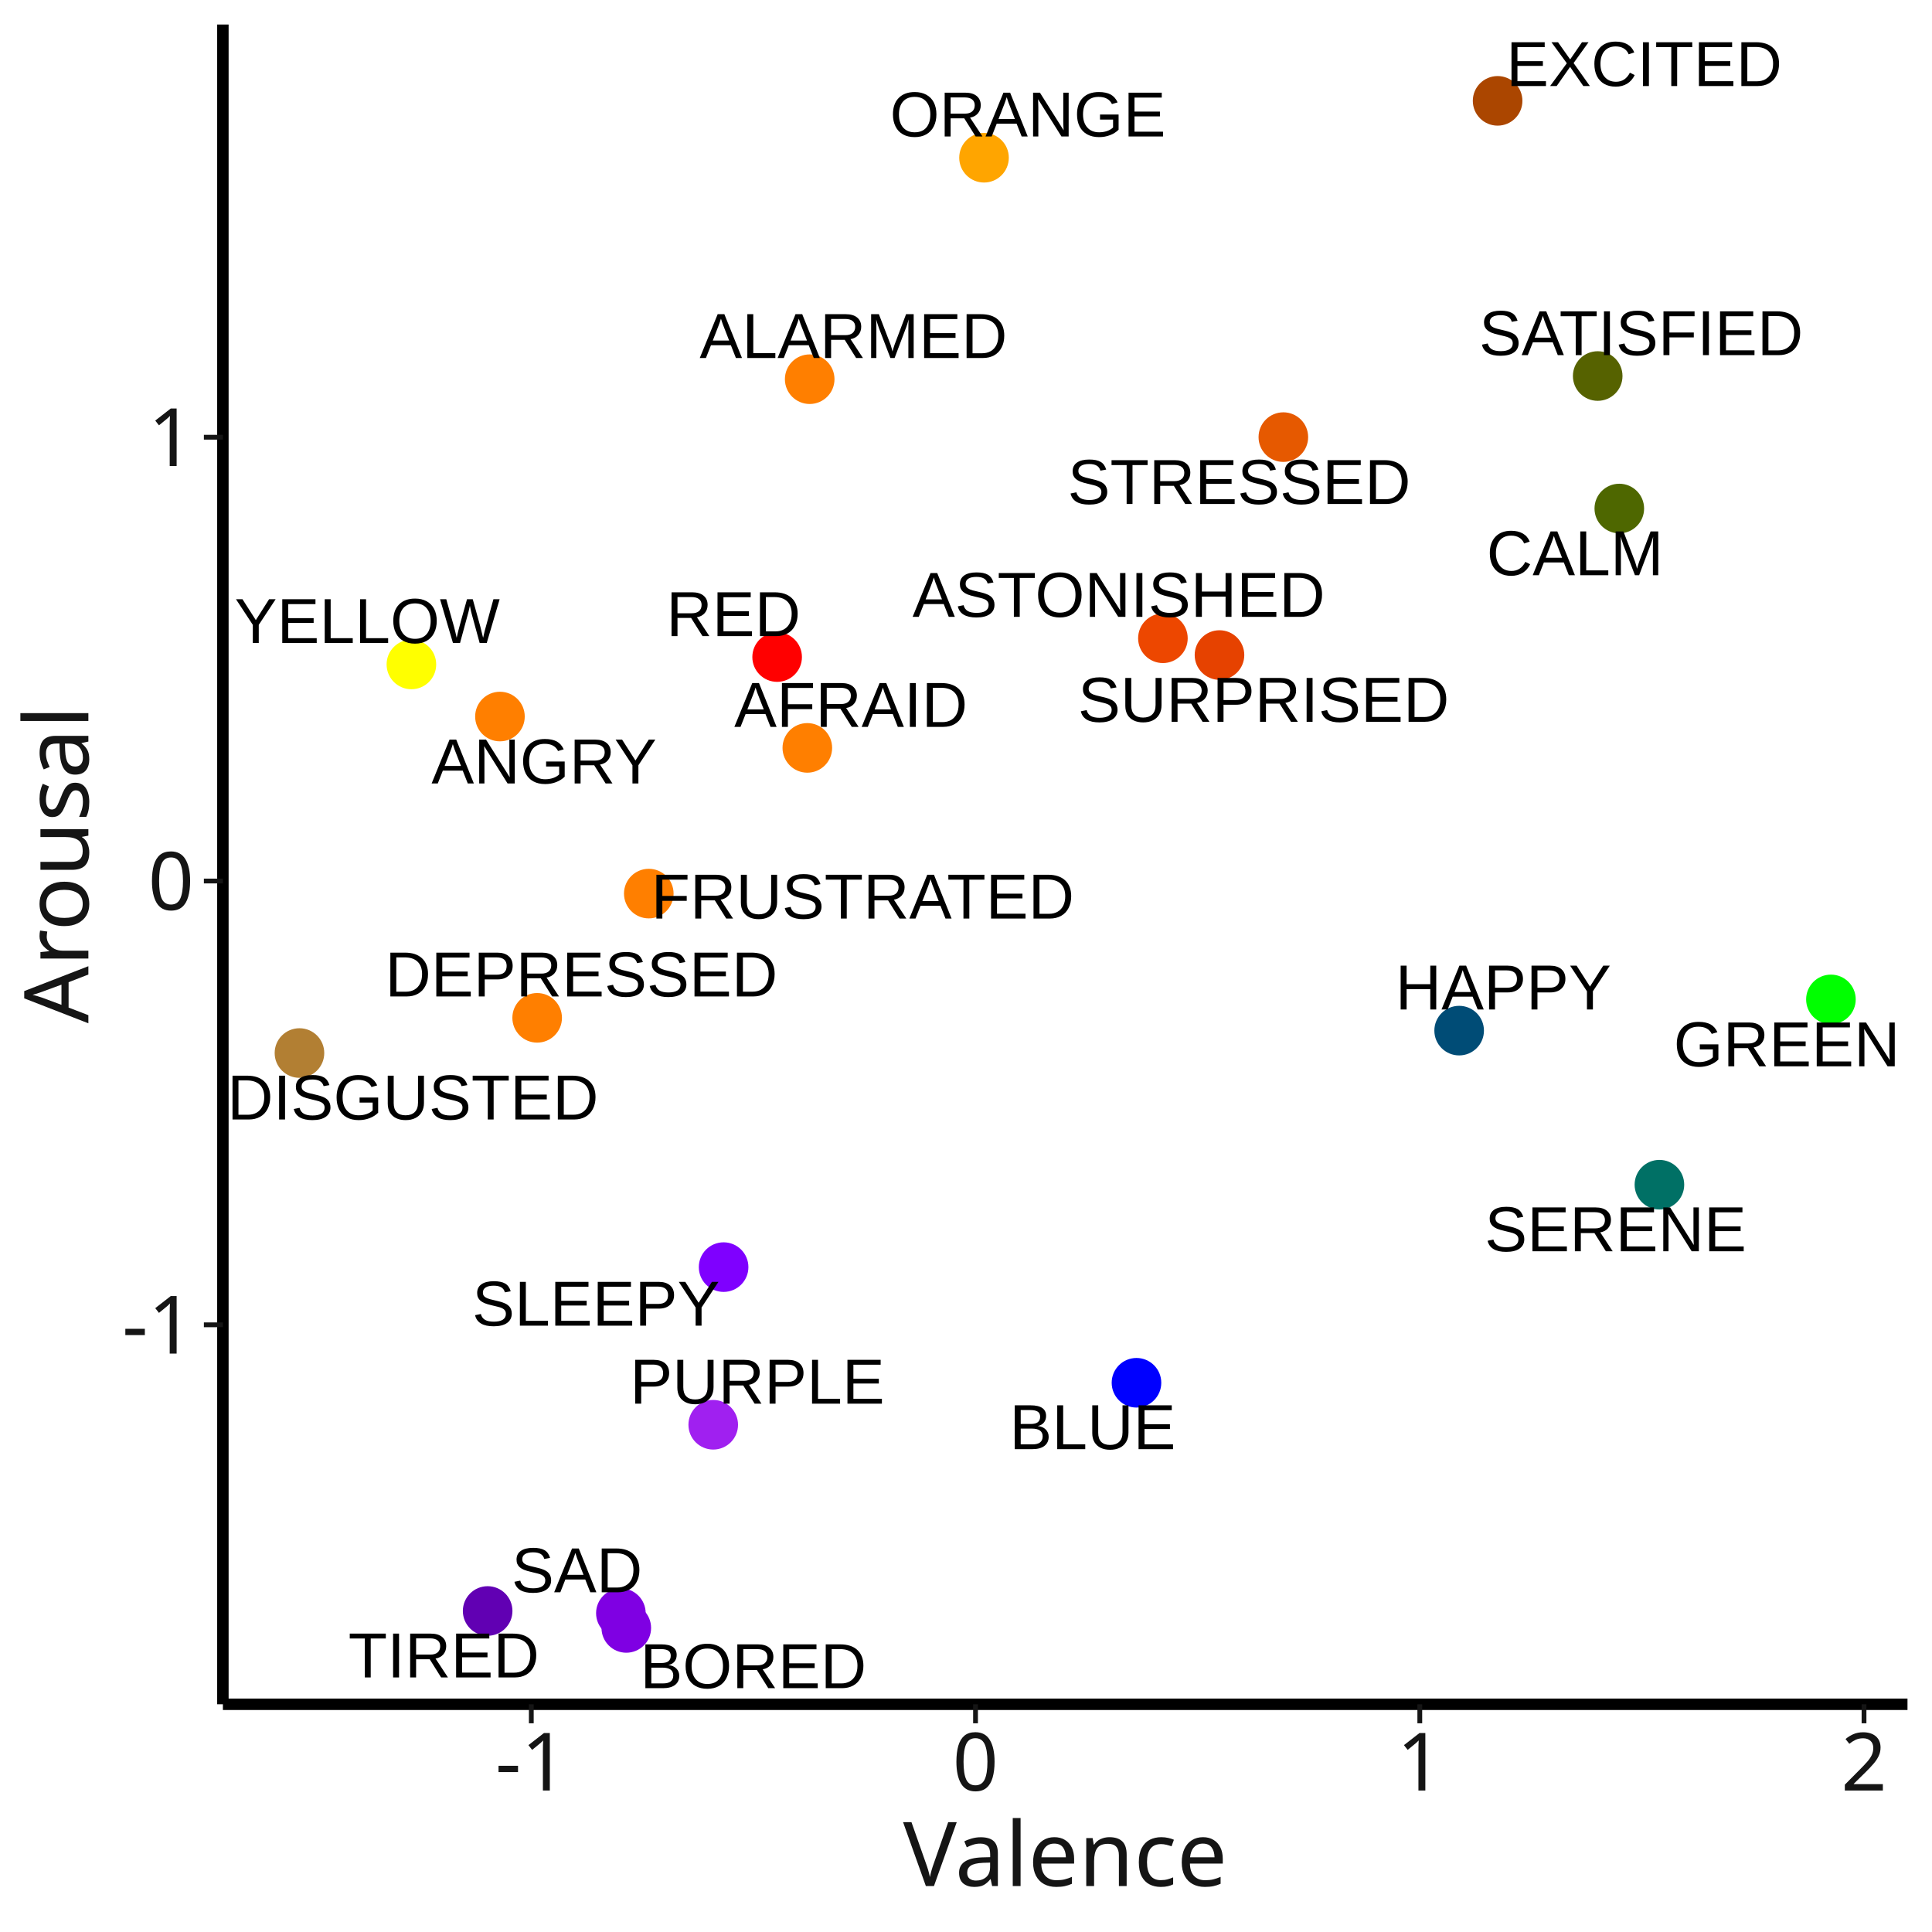
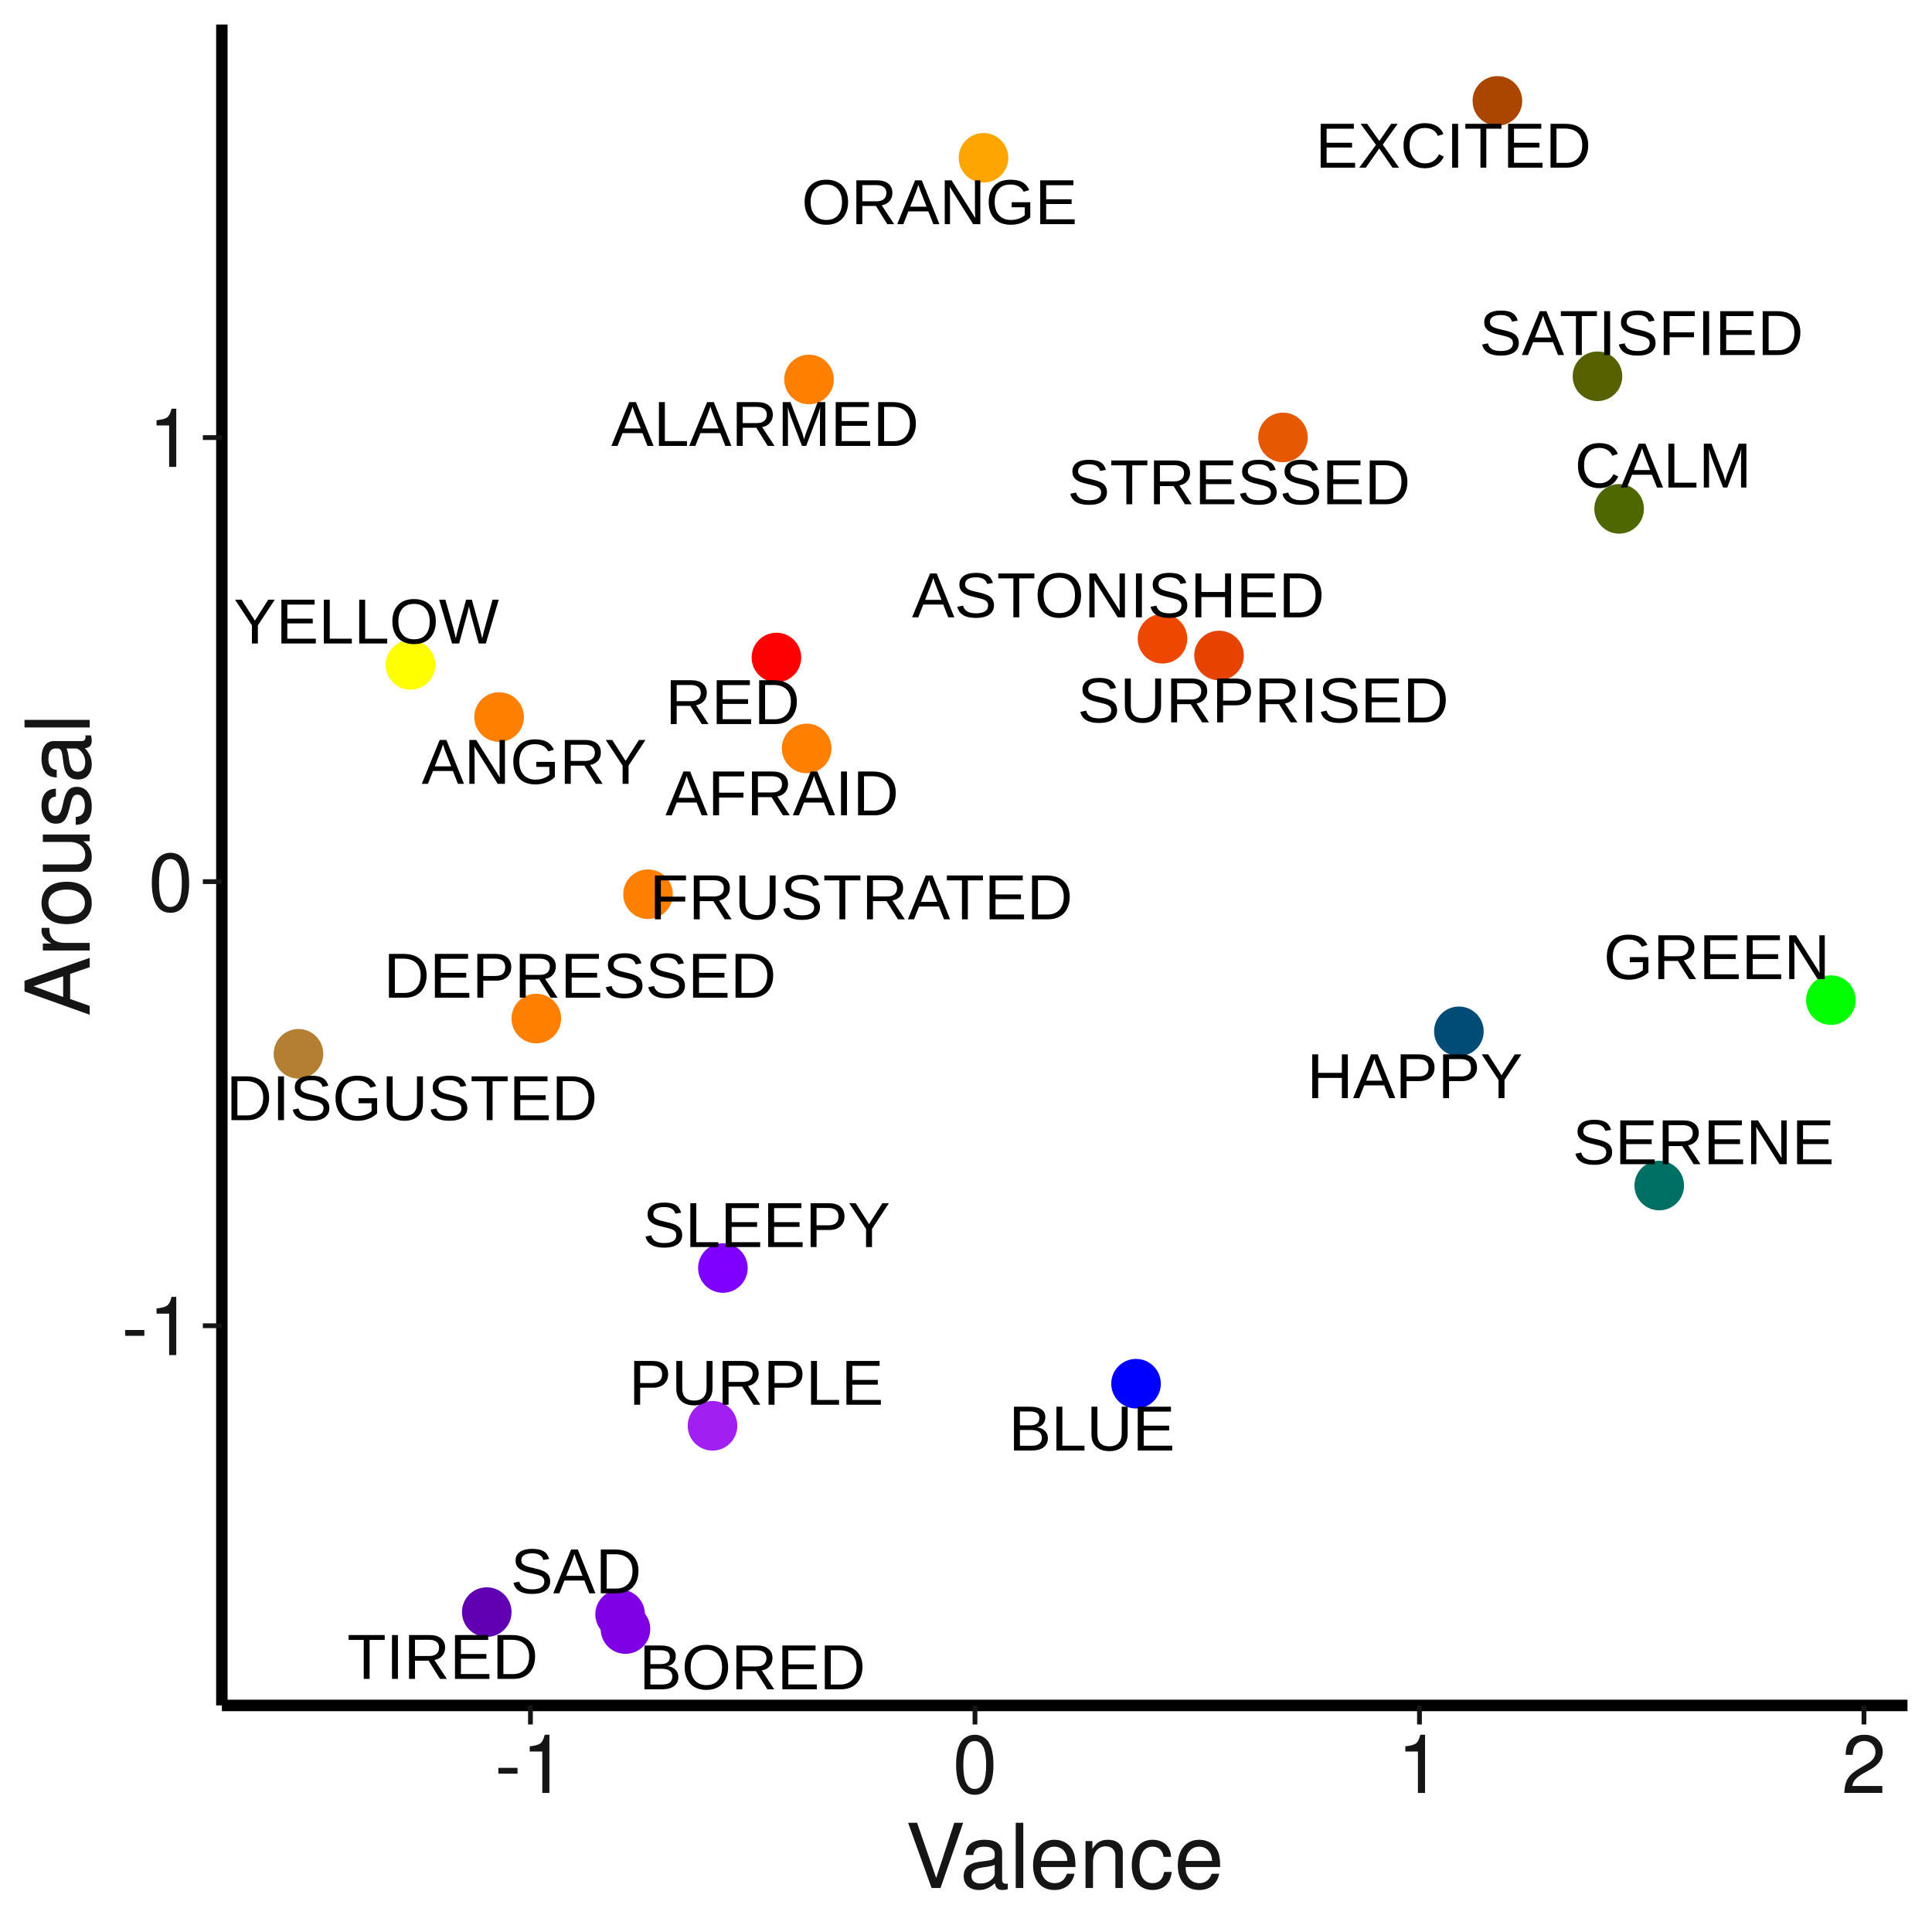
<svg xmlns="http://www.w3.org/2000/svg" class="svglite" width="432.00pt" height="432.00pt" viewBox="0 0 432.00 432.00">
  <defs>
    <style type="text/css">
    .svglite line, .svglite polyline, .svglite polygon, .svglite path, .svglite rect, .svglite circle {
      fill: none;
      stroke: #000000;
      stroke-linecap: round;
      stroke-linejoin: round;
      stroke-miterlimit: 10.00;
    }
    .svglite text {
      white-space: pre;
    }
  </style>
  </defs>
  <rect width="100%" height="100%" style="stroke: none; fill: #FFFFFF;" />
  <defs>
    <clipPath id="cpMC4wMHw0MzIuMDB8MC4wMHw0MzIuMDA=">
      <rect x="0.00" y="0.00" width="432.00" height="432.00" />
    </clipPath>
  </defs>
  <g clip-path="url(#cpMC4wMHw0MzIuMDB8MC4wMHw0MzIuMDA=)">
    <rect x="0" y="0.00" width="432.00" height="432.00" style="stroke-width: 1.07; stroke: #FFFFFF; fill: #FFFFFF;" />
  </g>
  <defs>
-     <clipPath id="cpNDkuODR8NDI2LjUyfDUuNDh8MzgxLjA4">
-       <rect x="49.84" y="5.48" width="376.68" height="375.60" />
+     <clipPath id="cpNDkuNjF8NDI2LjUyfDUuNDh8MzgxLjM0">
+       <rect x="49.61" y="5.48" width="376.91" height="375.86" />
    </clipPath>
  </defs>
-   <g clip-path="url(#cpNDkuODR8NDI2LjUyfDUuNDh8MzgxLjA4)">
-     <rect x="49.84" y="5.48" width="376.68" height="375.60" style="stroke-width: 1.07; stroke: none; fill: #FFFFFF;" />
-     <polyline points="49.84,345.85 426.52,345.85 " style="stroke-width: 0.53; stroke: #FFFFFF; stroke-linecap: butt;" />
-     <polyline points="49.84,246.62 426.52,246.62 " style="stroke-width: 0.53; stroke: #FFFFFF; stroke-linecap: butt;" />
-     <polyline points="49.84,147.39 426.52,147.39 " style="stroke-width: 0.53; stroke: #FFFFFF; stroke-linecap: butt;" />
-     <polyline points="49.84,48.15 426.52,48.15 " style="stroke-width: 0.53; stroke: #FFFFFF; stroke-linecap: butt;" />
-     <polyline points="69.13,381.08 69.13,5.48 " style="stroke-width: 0.53; stroke: #FFFFFF; stroke-linecap: butt;" />
-     <polyline points="168.47,381.08 168.47,5.48 " style="stroke-width: 0.53; stroke: #FFFFFF; stroke-linecap: butt;" />
-     <polyline points="267.80,381.08 267.80,5.48 " style="stroke-width: 0.53; stroke: #FFFFFF; stroke-linecap: butt;" />
-     <polyline points="367.13,381.08 367.13,5.48 " style="stroke-width: 0.53; stroke: #FFFFFF; stroke-linecap: butt;" />
-     <polyline points="49.84,296.23 426.52,296.23 " style="stroke-width: 1.07; stroke: #FFFFFF; stroke-linecap: butt;" />
-     <polyline points="49.84,197.00 426.52,197.00 " style="stroke-width: 1.07; stroke: #FFFFFF; stroke-linecap: butt;" />
-     <polyline points="49.84,97.77 426.52,97.77 " style="stroke-width: 1.07; stroke: #FFFFFF; stroke-linecap: butt;" />
-     <polyline points="118.80,381.08 118.80,5.48 " style="stroke-width: 1.07; stroke: #FFFFFF; stroke-linecap: butt;" />
-     <polyline points="218.13,381.08 218.13,5.48 " style="stroke-width: 1.07; stroke: #FFFFFF; stroke-linecap: butt;" />
-     <polyline points="317.47,381.08 317.47,5.48 " style="stroke-width: 1.07; stroke: #FFFFFF; stroke-linecap: butt;" />
-     <polyline points="416.80,381.08 416.80,5.48 " style="stroke-width: 1.07; stroke: #FFFFFF; stroke-linecap: butt;" />
-     <circle cx="409.40" cy="223.47" r="5.19" style="stroke-width: 0.71; stroke: #00FF00; fill: #00FF00;" />
-     <circle cx="220.03" cy="35.27" r="5.19" style="stroke-width: 0.71; stroke: #FFA500; fill: #FFA500;" />
-     <circle cx="91.99" cy="148.57" r="5.19" style="stroke-width: 0.71; stroke: #FFFF00; fill: #FFFF00;" />
-     <circle cx="254.12" cy="309.19" r="5.19" style="stroke-width: 0.71; stroke: #0000FF; fill: #0000FF;" />
-     <circle cx="159.48" cy="318.58" r="5.19" style="stroke-width: 0.71; stroke: #A020F0; fill: #A020F0;" />
-     <circle cx="173.77" cy="146.92" r="5.19" style="stroke-width: 0.71; stroke: #FF0000; fill: #FF0000;" />
-     <circle cx="272.68" cy="146.47" r="5.19" style="stroke-width: 0.71; stroke: #E64200; fill: #E64200;" />
-     <circle cx="334.87" cy="22.55" r="5.19" style="stroke-width: 0.71; stroke: #AB4600; fill: #AB4600;" />
-     <circle cx="371.05" cy="264.90" r="5.19" style="stroke-width: 0.71; stroke: #007065; fill: #007065;" />
-     <circle cx="326.27" cy="230.45" r="5.19" style="stroke-width: 0.71; stroke: #004C76; fill: #004C76;" />
-     <circle cx="357.25" cy="84.08" r="5.19" style="stroke-width: 0.71; stroke: #566200; fill: #566200;" />
-     <circle cx="362.08" cy="113.71" r="5.19" style="stroke-width: 0.71; stroke: #4E6700; fill: #4E6700;" />
-     <circle cx="109.04" cy="360.22" r="5.19" style="stroke-width: 0.71; stroke: #6100B3; fill: #6100B3;" />
-     <circle cx="140.04" cy="364.01" r="5.19" style="stroke-width: 0.71; stroke: #7F00E3; fill: #7F00E3;" />
-     <circle cx="120.11" cy="227.59" r="5.19" style="stroke-width: 0.71; stroke: #FF7F00; fill: #FF7F00;" />
-     <circle cx="138.83" cy="360.71" r="5.19" style="stroke-width: 0.71; stroke: #7F00E3; fill: #7F00E3;" />
-     <circle cx="145.07" cy="199.81" r="5.19" style="stroke-width: 0.71; stroke: #FF7F00; fill: #FF7F00;" />
-     <circle cx="180.52" cy="167.23" r="5.19" style="stroke-width: 0.71; stroke: #FF7F00; fill: #FF7F00;" />
-     <circle cx="111.79" cy="160.22" r="5.19" style="stroke-width: 0.71; stroke: #FF7F00; fill: #FF7F00;" />
-     <circle cx="286.96" cy="97.74" r="5.19" style="stroke-width: 0.71; stroke: #E65900; fill: #E65900;" />
-     <circle cx="260.03" cy="142.72" r="5.19" style="stroke-width: 0.71; stroke: #ED4700; fill: #ED4700;" />
-     <circle cx="161.80" cy="283.33" r="5.19" style="stroke-width: 0.71; stroke: #7F00FF; fill: #7F00FF;" />
-     <circle cx="181.05" cy="84.79" r="5.19" style="stroke-width: 0.71; stroke: #FF7F00; fill: #FF7F00;" />
-     <circle cx="66.96" cy="235.46" r="5.19" style="stroke-width: 0.71; stroke: #B27F33; fill: #B27F33;" />
-     <text x="409.40" y="223.83" text-anchor="middle" style="font-size: 0.00px; font-family: &quot;Liberation Sans&quot;;" textLength="3.22px" lengthAdjust="spacingAndGlyphs">GREEN</text>
-     <text x="220.03" y="35.63" text-anchor="middle" style="font-size: 0.00px; font-family: &quot;Liberation Sans&quot;;" textLength="4.08px" lengthAdjust="spacingAndGlyphs">ORANGE</text>
-     <text x="91.99" y="148.93" text-anchor="middle" style="font-size: 0.00px; font-family: &quot;Liberation Sans&quot;;" textLength="3.88px" lengthAdjust="spacingAndGlyphs">YELLOW</text>
-     <text x="254.12" y="309.55" text-anchor="middle" style="font-size: 0.00px; font-family: &quot;Liberation Sans&quot;;" textLength="2.46px" lengthAdjust="spacingAndGlyphs">BLUE</text>
-     <text x="159.48" y="318.94" text-anchor="middle" style="font-size: 0.00px; font-family: &quot;Liberation Sans&quot;;" textLength="3.64px" lengthAdjust="spacingAndGlyphs">PURPLE</text>
-     <text x="173.77" y="147.27" text-anchor="middle" style="font-size: 0.00px; font-family: &quot;Liberation Sans&quot;;" textLength="1.90px" lengthAdjust="spacingAndGlyphs">RED</text>
-     <text x="272.68" y="146.83" text-anchor="middle" style="font-size: 0.00px; font-family: &quot;Liberation Sans&quot;;" textLength="5.29px" lengthAdjust="spacingAndGlyphs">SURPRISED</text>
-     <text x="334.87" y="22.91" text-anchor="middle" style="font-size: 0.00px; font-family: &quot;Liberation Sans&quot;;" textLength="3.95px" lengthAdjust="spacingAndGlyphs">EXCITED</text>
-     <text x="371.05" y="265.26" text-anchor="middle" style="font-size: 0.00px; font-family: &quot;Liberation Sans&quot;;" textLength="3.59px" lengthAdjust="spacingAndGlyphs">SERENE</text>
-     <text x="326.27" y="230.81" text-anchor="middle" style="font-size: 0.00px; font-family: &quot;Liberation Sans&quot;;" textLength="3.16px" lengthAdjust="spacingAndGlyphs">HAPPY</text>
-     <text x="357.25" y="84.44" text-anchor="middle" style="font-size: 0.00px; font-family: &quot;Liberation Sans&quot;;" textLength="4.77px" lengthAdjust="spacingAndGlyphs">SATISFIED</text>
-     <text x="362.08" y="114.06" text-anchor="middle" style="font-size: 0.00px; font-family: &quot;Liberation Sans&quot;;" textLength="2.71px" lengthAdjust="spacingAndGlyphs">CALM</text>
-     <text x="109.04" y="360.57" text-anchor="middle" style="font-size: 0.00px; font-family: &quot;Liberation Sans&quot;;" textLength="2.79px" lengthAdjust="spacingAndGlyphs">TIRED</text>
-     <text x="140.04" y="364.36" text-anchor="middle" style="font-size: 0.00px; font-family: &quot;Liberation Sans&quot;;" textLength="3.33px" lengthAdjust="spacingAndGlyphs">BORED</text>
-     <text x="120.11" y="227.95" text-anchor="middle" style="font-size: 0.00px; font-family: &quot;Liberation Sans&quot;;" textLength="5.44px" lengthAdjust="spacingAndGlyphs">DEPRESSED</text>
-     <text x="138.83" y="361.07" text-anchor="middle" style="font-size: 0.00px; font-family: &quot;Liberation Sans&quot;;" textLength="1.92px" lengthAdjust="spacingAndGlyphs">SAD</text>
-     <text x="145.07" y="200.17" text-anchor="middle" style="font-size: 0.00px; font-family: &quot;Liberation Sans&quot;;" textLength="6.07px" lengthAdjust="spacingAndGlyphs">FRUSTRATED</text>
-     <text x="180.52" y="167.59" text-anchor="middle" style="font-size: 0.00px; font-family: &quot;Liberation Sans&quot;;" textLength="3.48px" lengthAdjust="spacingAndGlyphs">AFRAID</text>
-     <text x="111.79" y="160.58" text-anchor="middle" style="font-size: 0.00px; font-family: &quot;Liberation Sans&quot;;" textLength="3.32px" lengthAdjust="spacingAndGlyphs">ANGRY</text>
-     <text x="286.96" y="98.10" text-anchor="middle" style="font-size: 0.00px; font-family: &quot;Liberation Sans&quot;;" textLength="4.65px" lengthAdjust="spacingAndGlyphs">STRESSED</text>
-     <text x="260.03" y="143.08" text-anchor="middle" style="font-size: 0.00px; font-family: &quot;Liberation Sans&quot;;" textLength="6.19px" lengthAdjust="spacingAndGlyphs">ASTONISHED</text>
-     <text x="161.80" y="283.69" text-anchor="middle" style="font-size: 0.00px; font-family: &quot;Liberation Sans&quot;;" textLength="3.36px" lengthAdjust="spacingAndGlyphs">SLEEPY</text>
-     <text x="181.05" y="85.15" text-anchor="middle" style="font-size: 0.00px; font-family: &quot;Liberation Sans&quot;;" textLength="4.62px" lengthAdjust="spacingAndGlyphs">ALARMED</text>
-     <text x="66.96" y="235.82" text-anchor="middle" style="font-size: 0.00px; font-family: &quot;Liberation Sans&quot;;" textLength="5.46px" lengthAdjust="spacingAndGlyphs">DISGUSTED</text>
-     <text x="399.52" y="238.43" text-anchor="middle" style="font-size: 14.23px; font-family: &quot;Liberation Sans&quot;;" textLength="45.81px" lengthAdjust="spacingAndGlyphs">GREEN</text>
-     <text x="229.83" y="30.52" text-anchor="middle" style="font-size: 14.23px; font-family: &quot;Liberation Sans&quot;;" textLength="58.10px" lengthAdjust="spacingAndGlyphs">ORANGE</text>
-     <text x="82.11" y="143.78" text-anchor="middle" style="font-size: 14.23px; font-family: &quot;Liberation Sans&quot;;" textLength="55.19px" lengthAdjust="spacingAndGlyphs">YELLOW</text>
-     <text x="244.32" y="324.03" text-anchor="middle" style="font-size: 14.23px; font-family: &quot;Liberation Sans&quot;;" textLength="35.00px" lengthAdjust="spacingAndGlyphs">BLUE</text>
-     <text x="169.34" y="313.86" text-anchor="middle" style="font-size: 14.23px; font-family: &quot;Liberation Sans&quot;;" textLength="51.80px" lengthAdjust="spacingAndGlyphs">PURPLE</text>
-     <text x="164.01" y="142.24" text-anchor="middle" style="font-size: 14.23px; font-family: &quot;Liberation Sans&quot;;" textLength="27.13px" lengthAdjust="spacingAndGlyphs">RED</text>
-     <text x="282.55" y="161.39" text-anchor="middle" style="font-size: 14.23px; font-family: &quot;Liberation Sans&quot;;" textLength="75.40px" lengthAdjust="spacingAndGlyphs">SURPRISED</text>
-     <text x="367.64" y="19.24" text-anchor="middle" style="font-size: 14.23px; font-family: &quot;Liberation Sans&quot;;" textLength="56.23px" lengthAdjust="spacingAndGlyphs">EXCITED</text>
-     <text x="361.25" y="279.78" text-anchor="middle" style="font-size: 14.23px; font-family: &quot;Liberation Sans&quot;;" textLength="51.17px" lengthAdjust="spacingAndGlyphs">SERENE</text>
-     <text x="336.14" y="225.72" text-anchor="middle" style="font-size: 14.23px; font-family: &quot;Liberation Sans&quot;;" textLength="44.88px" lengthAdjust="spacingAndGlyphs">HAPPY</text>
-     <text x="366.96" y="79.41" text-anchor="middle" style="font-size: 14.23px; font-family: &quot;Liberation Sans&quot;;" textLength="67.90px" lengthAdjust="spacingAndGlyphs">SATISFIED</text>
-     <text x="352.18" y="128.62" text-anchor="middle" style="font-size: 14.23px; font-family: &quot;Liberation Sans&quot;;" textLength="38.42px" lengthAdjust="spacingAndGlyphs">CALM</text>
-     <text x="99.24" y="375.08" text-anchor="middle" style="font-size: 14.23px; font-family: &quot;Liberation Sans&quot;;" textLength="39.85px" lengthAdjust="spacingAndGlyphs">TIRED</text>
-     <text x="168.44" y="377.48" text-anchor="middle" style="font-size: 14.23px; font-family: &quot;Liberation Sans&quot;;" textLength="47.48px" lengthAdjust="spacingAndGlyphs">BORED</text>
-     <text x="130.00" y="222.81" text-anchor="middle" style="font-size: 14.23px; font-family: &quot;Liberation Sans&quot;;" textLength="77.54px" lengthAdjust="spacingAndGlyphs">DEPRESSED</text>
-     <text x="129.02" y="356.04" text-anchor="middle" style="font-size: 14.23px; font-family: &quot;Liberation Sans&quot;;" textLength="27.27px" lengthAdjust="spacingAndGlyphs">SAD</text>
-     <text x="192.90" y="205.39" text-anchor="middle" style="font-size: 14.23px; font-family: &quot;Liberation Sans&quot;;" textLength="86.45px" lengthAdjust="spacingAndGlyphs">FRUSTRATED</text>
-     <text x="190.27" y="162.53" text-anchor="middle" style="font-size: 14.23px; font-family: &quot;Liberation Sans&quot;;" textLength="49.59px" lengthAdjust="spacingAndGlyphs">AFRAID</text>
-     <text x="121.66" y="175.18" text-anchor="middle" style="font-size: 14.23px; font-family: &quot;Liberation Sans&quot;;" textLength="47.14px" lengthAdjust="spacingAndGlyphs">ANGRY</text>
-     <text x="277.09" y="112.69" text-anchor="middle" style="font-size: 14.23px; font-family: &quot;Liberation Sans&quot;;" textLength="66.36px" lengthAdjust="spacingAndGlyphs">STRESSED</text>
-     <text x="250.16" y="137.93" text-anchor="middle" style="font-size: 14.23px; font-family: &quot;Liberation Sans&quot;;" textLength="88.15px" lengthAdjust="spacingAndGlyphs">ASTONISHED</text>
-     <text x="133.27" y="296.42" text-anchor="middle" style="font-size: 14.23px; font-family: &quot;Liberation Sans&quot;;" textLength="47.72px" lengthAdjust="spacingAndGlyphs">SLEEPY</text>
-     <text x="190.84" y="80.05" text-anchor="middle" style="font-size: 14.23px; font-family: &quot;Liberation Sans&quot;;" textLength="65.65px" lengthAdjust="spacingAndGlyphs">ALARMED</text>
-     <text x="92.33" y="250.32" text-anchor="middle" style="font-size: 14.23px; font-family: &quot;Liberation Sans&quot;;" textLength="77.75px" lengthAdjust="spacingAndGlyphs">DISGUSTED</text>
+   <g clip-path="url(#cpNDkuNjF8NDI2LjUyfDUuNDh8MzgxLjM0)">
+     <rect x="49.61" y="5.48" width="376.91" height="375.86" style="stroke-width: 1.07; stroke: none; fill: #FFFFFF;" />
+     <polyline points="49.61,346.09 426.52,346.09 " style="stroke-width: 0.53; stroke: #FFFFFF; stroke-linecap: butt;" />
+     <polyline points="49.61,246.79 426.52,246.79 " style="stroke-width: 0.53; stroke: #FFFFFF; stroke-linecap: butt;" />
+     <polyline points="49.61,147.49 426.52,147.49 " style="stroke-width: 0.53; stroke: #FFFFFF; stroke-linecap: butt;" />
+     <polyline points="49.61,48.18 426.52,48.18 " style="stroke-width: 0.53; stroke: #FFFFFF; stroke-linecap: butt;" />
+     <polyline points="68.92,381.34 68.92,5.48 " style="stroke-width: 0.53; stroke: #FFFFFF; stroke-linecap: butt;" />
+     <polyline points="168.31,381.34 168.31,5.48 " style="stroke-width: 0.53; stroke: #FFFFFF; stroke-linecap: butt;" />
+     <polyline points="267.70,381.34 267.70,5.48 " style="stroke-width: 0.53; stroke: #FFFFFF; stroke-linecap: butt;" />
+     <polyline points="367.10,381.34 367.10,5.48 " style="stroke-width: 0.53; stroke: #FFFFFF; stroke-linecap: butt;" />
+     <polyline points="49.61,296.44 426.52,296.44 " style="stroke-width: 1.07; stroke: #FFFFFF; stroke-linecap: butt;" />
+     <polyline points="49.61,197.14 426.52,197.14 " style="stroke-width: 1.07; stroke: #FFFFFF; stroke-linecap: butt;" />
+     <polyline points="49.61,97.84 426.52,97.84 " style="stroke-width: 1.07; stroke: #FFFFFF; stroke-linecap: butt;" />
+     <polyline points="118.61,381.34 118.61,5.48 " style="stroke-width: 1.07; stroke: #FFFFFF; stroke-linecap: butt;" />
+     <polyline points="218.01,381.34 218.01,5.48 " style="stroke-width: 1.07; stroke: #FFFFFF; stroke-linecap: butt;" />
+     <polyline points="317.40,381.34 317.40,5.48 " style="stroke-width: 1.07; stroke: #FFFFFF; stroke-linecap: butt;" />
+     <polyline points="416.79,381.34 416.79,5.48 " style="stroke-width: 1.07; stroke: #FFFFFF; stroke-linecap: butt;" />
+     <circle cx="409.39" cy="223.63" r="5.19" style="stroke-width: 0.71; stroke: #00FF00; fill: #00FF00;" />
+     <circle cx="219.91" cy="35.29" r="5.19" style="stroke-width: 0.71; stroke: #FFA500; fill: #FFA500;" />
+     <circle cx="91.79" cy="148.67" r="5.19" style="stroke-width: 0.71; stroke: #FFFF00; fill: #FFFF00;" />
+     <circle cx="254.02" cy="309.40" r="5.19" style="stroke-width: 0.71; stroke: #0000FF; fill: #0000FF;" />
+     <circle cx="159.32" cy="318.81" r="5.19" style="stroke-width: 0.71; stroke: #A020F0; fill: #A020F0;" />
+     <circle cx="173.61" cy="147.02" r="5.19" style="stroke-width: 0.71; stroke: #FF0000; fill: #FF0000;" />
+     <circle cx="272.58" cy="146.57" r="5.19" style="stroke-width: 0.71; stroke: #E64200; fill: #E64200;" />
+     <circle cx="334.82" cy="22.56" r="5.19" style="stroke-width: 0.71; stroke: #AB4600; fill: #AB4600;" />
+     <circle cx="371.01" cy="265.09" r="5.19" style="stroke-width: 0.71; stroke: #007065; fill: #007065;" />
+     <circle cx="326.21" cy="230.61" r="5.19" style="stroke-width: 0.71; stroke: #004C76; fill: #004C76;" />
+     <circle cx="357.20" cy="84.14" r="5.19" style="stroke-width: 0.71; stroke: #566200; fill: #566200;" />
+     <circle cx="362.04" cy="113.78" r="5.19" style="stroke-width: 0.71; stroke: #4E6700; fill: #4E6700;" />
+     <circle cx="108.84" cy="360.47" r="5.19" style="stroke-width: 0.71; stroke: #6100B3; fill: #6100B3;" />
+     <circle cx="139.86" cy="364.26" r="5.19" style="stroke-width: 0.71; stroke: #7F00E3; fill: #7F00E3;" />
+     <circle cx="119.92" cy="227.75" r="5.19" style="stroke-width: 0.71; stroke: #FF7F00; fill: #FF7F00;" />
+     <circle cx="138.66" cy="360.97" r="5.19" style="stroke-width: 0.71; stroke: #7F00E3; fill: #7F00E3;" />
+     <circle cx="144.90" cy="199.95" r="5.19" style="stroke-width: 0.71; stroke: #FF7F00; fill: #FF7F00;" />
+     <circle cx="180.37" cy="167.35" r="5.19" style="stroke-width: 0.71; stroke: #FF7F00; fill: #FF7F00;" />
+     <circle cx="111.60" cy="160.33" r="5.19" style="stroke-width: 0.71; stroke: #FF7F00; fill: #FF7F00;" />
+     <circle cx="286.88" cy="97.81" r="5.19" style="stroke-width: 0.71; stroke: #E65900; fill: #E65900;" />
+     <circle cx="259.93" cy="142.82" r="5.19" style="stroke-width: 0.71; stroke: #ED4700; fill: #ED4700;" />
+     <circle cx="161.64" cy="283.53" r="5.19" style="stroke-width: 0.71; stroke: #7F00FF; fill: #7F00FF;" />
+     <circle cx="180.90" cy="84.85" r="5.19" style="stroke-width: 0.71; stroke: #FF7F00; fill: #FF7F00;" />
+     <circle cx="66.74" cy="235.63" r="5.19" style="stroke-width: 0.71; stroke: #B27F33; fill: #B27F33;" />
+     <text x="409.39" y="223.99" text-anchor="middle" style="font-size: 0.00px; font-family: &quot;Liberation Sans&quot;;" textLength="3.22px" lengthAdjust="spacingAndGlyphs">GREEN</text>
+     <text x="219.91" y="35.65" text-anchor="middle" style="font-size: 0.00px; font-family: &quot;Liberation Sans&quot;;" textLength="4.08px" lengthAdjust="spacingAndGlyphs">ORANGE</text>
+     <text x="91.79" y="149.03" text-anchor="middle" style="font-size: 0.00px; font-family: &quot;Liberation Sans&quot;;" textLength="3.88px" lengthAdjust="spacingAndGlyphs">YELLOW</text>
+     <text x="254.02" y="309.76" text-anchor="middle" style="font-size: 0.00px; font-family: &quot;Liberation Sans&quot;;" textLength="2.46px" lengthAdjust="spacingAndGlyphs">BLUE</text>
+     <text x="159.32" y="319.16" text-anchor="middle" style="font-size: 0.00px; font-family: &quot;Liberation Sans&quot;;" textLength="3.64px" lengthAdjust="spacingAndGlyphs">PURPLE</text>
+     <text x="173.61" y="147.37" text-anchor="middle" style="font-size: 0.00px; font-family: &quot;Liberation Sans&quot;;" textLength="1.90px" lengthAdjust="spacingAndGlyphs">RED</text>
+     <text x="272.58" y="146.93" text-anchor="middle" style="font-size: 0.00px; font-family: &quot;Liberation Sans&quot;;" textLength="5.29px" lengthAdjust="spacingAndGlyphs">SURPRISED</text>
+     <text x="334.82" y="22.92" text-anchor="middle" style="font-size: 0.00px; font-family: &quot;Liberation Sans&quot;;" textLength="3.95px" lengthAdjust="spacingAndGlyphs">EXCITED</text>
+     <text x="371.01" y="265.44" text-anchor="middle" style="font-size: 0.00px; font-family: &quot;Liberation Sans&quot;;" textLength="3.59px" lengthAdjust="spacingAndGlyphs">SERENE</text>
+     <text x="326.21" y="230.97" text-anchor="middle" style="font-size: 0.00px; font-family: &quot;Liberation Sans&quot;;" textLength="3.16px" lengthAdjust="spacingAndGlyphs">HAPPY</text>
+     <text x="357.20" y="84.49" text-anchor="middle" style="font-size: 0.00px; font-family: &quot;Liberation Sans&quot;;" textLength="4.77px" lengthAdjust="spacingAndGlyphs">SATISFIED</text>
+     <text x="362.04" y="114.14" text-anchor="middle" style="font-size: 0.00px; font-family: &quot;Liberation Sans&quot;;" textLength="2.71px" lengthAdjust="spacingAndGlyphs">CALM</text>
+     <text x="108.84" y="360.83" text-anchor="middle" style="font-size: 0.00px; font-family: &quot;Liberation Sans&quot;;" textLength="2.79px" lengthAdjust="spacingAndGlyphs">TIRED</text>
+     <text x="139.86" y="364.62" text-anchor="middle" style="font-size: 0.00px; font-family: &quot;Liberation Sans&quot;;" textLength="3.33px" lengthAdjust="spacingAndGlyphs">BORED</text>
+     <text x="119.92" y="228.11" text-anchor="middle" style="font-size: 0.00px; font-family: &quot;Liberation Sans&quot;;" textLength="5.44px" lengthAdjust="spacingAndGlyphs">DEPRESSED</text>
+     <text x="138.66" y="361.32" text-anchor="middle" style="font-size: 0.00px; font-family: &quot;Liberation Sans&quot;;" textLength="1.92px" lengthAdjust="spacingAndGlyphs">SAD</text>
+     <text x="144.90" y="200.31" text-anchor="middle" style="font-size: 0.00px; font-family: &quot;Liberation Sans&quot;;" textLength="6.07px" lengthAdjust="spacingAndGlyphs">FRUSTRATED</text>
+     <text x="180.37" y="167.70" text-anchor="middle" style="font-size: 0.00px; font-family: &quot;Liberation Sans&quot;;" textLength="3.48px" lengthAdjust="spacingAndGlyphs">AFRAID</text>
+     <text x="111.60" y="160.69" text-anchor="middle" style="font-size: 0.00px; font-family: &quot;Liberation Sans&quot;;" textLength="3.32px" lengthAdjust="spacingAndGlyphs">ANGRY</text>
+     <text x="286.88" y="98.16" text-anchor="middle" style="font-size: 0.00px; font-family: &quot;Liberation Sans&quot;;" textLength="4.65px" lengthAdjust="spacingAndGlyphs">STRESSED</text>
+     <text x="259.93" y="143.17" text-anchor="middle" style="font-size: 0.00px; font-family: &quot;Liberation Sans&quot;;" textLength="6.19px" lengthAdjust="spacingAndGlyphs">ASTONISHED</text>
+     <text x="161.64" y="283.89" text-anchor="middle" style="font-size: 0.00px; font-family: &quot;Liberation Sans&quot;;" textLength="3.36px" lengthAdjust="spacingAndGlyphs">SLEEPY</text>
+     <text x="180.90" y="85.20" text-anchor="middle" style="font-size: 0.00px; font-family: &quot;Liberation Sans&quot;;" textLength="4.62px" lengthAdjust="spacingAndGlyphs">ALARMED</text>
+     <text x="66.74" y="235.98" text-anchor="middle" style="font-size: 0.00px; font-family: &quot;Liberation Sans&quot;;" textLength="5.46px" lengthAdjust="spacingAndGlyphs">DISGUSTED</text>
+     <text x="383.87" y="218.93" text-anchor="middle" style="font-size: 14.23px; font-family: &quot;Liberation Sans&quot;;" textLength="45.81px" lengthAdjust="spacingAndGlyphs">GREEN</text>
+     <text x="210.08" y="50.12" text-anchor="middle" style="font-size: 14.23px; font-family: &quot;Liberation Sans&quot;;" textLength="58.10px" lengthAdjust="spacingAndGlyphs">ORANGE</text>
+     <text x="81.91" y="143.89" text-anchor="middle" style="font-size: 14.23px; font-family: &quot;Liberation Sans&quot;;" textLength="55.19px" lengthAdjust="spacingAndGlyphs">YELLOW</text>
+     <text x="244.14" y="324.34" text-anchor="middle" style="font-size: 14.23px; font-family: &quot;Liberation Sans&quot;;" textLength="35.00px" lengthAdjust="spacingAndGlyphs">BLUE</text>
+     <text x="169.11" y="314.11" text-anchor="middle" style="font-size: 14.23px; font-family: &quot;Liberation Sans&quot;;" textLength="51.80px" lengthAdjust="spacingAndGlyphs">PURPLE</text>
+     <text x="163.83" y="161.90" text-anchor="middle" style="font-size: 14.23px; font-family: &quot;Liberation Sans&quot;;" textLength="27.13px" lengthAdjust="spacingAndGlyphs">RED</text>
+     <text x="282.45" y="161.52" text-anchor="middle" style="font-size: 14.23px; font-family: &quot;Liberation Sans&quot;;" textLength="75.40px" lengthAdjust="spacingAndGlyphs">SURPRISED</text>
+     <text x="324.97" y="37.48" text-anchor="middle" style="font-size: 14.23px; font-family: &quot;Liberation Sans&quot;;" textLength="56.23px" lengthAdjust="spacingAndGlyphs">EXCITED</text>
+     <text x="380.89" y="260.32" text-anchor="middle" style="font-size: 14.23px; font-family: &quot;Liberation Sans&quot;;" textLength="51.17px" lengthAdjust="spacingAndGlyphs">SERENE</text>
+     <text x="316.37" y="245.55" text-anchor="middle" style="font-size: 14.23px; font-family: &quot;Liberation Sans&quot;;" textLength="44.88px" lengthAdjust="spacingAndGlyphs">HAPPY</text>
+     <text x="367.01" y="79.38" text-anchor="middle" style="font-size: 14.23px; font-family: &quot;Liberation Sans&quot;;" textLength="67.90px" lengthAdjust="spacingAndGlyphs">SATISFIED</text>
+     <text x="371.89" y="109.01" text-anchor="middle" style="font-size: 14.23px; font-family: &quot;Liberation Sans&quot;;" textLength="38.42px" lengthAdjust="spacingAndGlyphs">CALM</text>
+     <text x="98.99" y="375.40" text-anchor="middle" style="font-size: 14.23px; font-family: &quot;Liberation Sans&quot;;" textLength="39.85px" lengthAdjust="spacingAndGlyphs">TIRED</text>
+     <text x="168.23" y="377.73" text-anchor="middle" style="font-size: 14.23px; font-family: &quot;Liberation Sans&quot;;" textLength="47.48px" lengthAdjust="spacingAndGlyphs">BORED</text>
+     <text x="129.68" y="223.09" text-anchor="middle" style="font-size: 14.23px; font-family: &quot;Liberation Sans&quot;;" textLength="77.54px" lengthAdjust="spacingAndGlyphs">DEPRESSED</text>
+     <text x="128.81" y="356.27" text-anchor="middle" style="font-size: 14.23px; font-family: &quot;Liberation Sans&quot;;" textLength="27.27px" lengthAdjust="spacingAndGlyphs">SAD</text>
+     <text x="192.57" y="205.56" text-anchor="middle" style="font-size: 14.23px; font-family: &quot;Liberation Sans&quot;;" textLength="86.45px" lengthAdjust="spacingAndGlyphs">FRUSTRATED</text>
+     <text x="174.88" y="182.31" text-anchor="middle" style="font-size: 14.23px; font-family: &quot;Liberation Sans&quot;;" textLength="49.59px" lengthAdjust="spacingAndGlyphs">AFRAID</text>
+     <text x="119.46" y="175.26" text-anchor="middle" style="font-size: 14.23px; font-family: &quot;Liberation Sans&quot;;" textLength="47.14px" lengthAdjust="spacingAndGlyphs">ANGRY</text>
+     <text x="277.03" y="112.75" text-anchor="middle" style="font-size: 14.23px; font-family: &quot;Liberation Sans&quot;;" textLength="66.36px" lengthAdjust="spacingAndGlyphs">STRESSED</text>
+     <text x="250.05" y="138.03" text-anchor="middle" style="font-size: 14.23px; font-family: &quot;Liberation Sans&quot;;" textLength="88.15px" lengthAdjust="spacingAndGlyphs">ASTONISHED</text>
+     <text x="171.38" y="278.84" text-anchor="middle" style="font-size: 14.23px; font-family: &quot;Liberation Sans&quot;;" textLength="47.72px" lengthAdjust="spacingAndGlyphs">SLEEPY</text>
+     <text x="171.07" y="99.71" text-anchor="middle" style="font-size: 14.23px; font-family: &quot;Liberation Sans&quot;;" textLength="65.65px" lengthAdjust="spacingAndGlyphs">ALARMED</text>
+     <text x="92.09" y="250.47" text-anchor="middle" style="font-size: 14.23px; font-family: &quot;Liberation Sans&quot;;" textLength="77.75px" lengthAdjust="spacingAndGlyphs">DISGUSTED</text>
  </g>
  <g clip-path="url(#cpMC4wMHw0MzIuMDB8MC4wMHw0MzIuMDA=)">
-     <polyline points="49.84,381.08 49.84,5.48 " style="stroke-width: 2.56; stroke-linecap: butt;" />
-     <text x="43.40" y="302.66" text-anchor="end" style="font-size: 18.00px;fill: #151515; font-family: &quot;Noto Sans&quot;;" textLength="16.09px" lengthAdjust="spacingAndGlyphs">-1</text>
-     <text x="43.40" y="203.43" text-anchor="end" style="font-size: 18.00px;fill: #151515; font-family: &quot;Noto Sans&quot;;" textLength="10.30px" lengthAdjust="spacingAndGlyphs">0</text>
-     <text x="43.40" y="104.20" text-anchor="end" style="font-size: 18.00px;fill: #151515; font-family: &quot;Noto Sans&quot;;" textLength="10.30px" lengthAdjust="spacingAndGlyphs">1</text>
-     <polyline points="45.59,296.23 49.84,296.23 " style="stroke-width: 1.07; stroke: #151515; stroke-linecap: butt;" />
-     <polyline points="45.59,197.00 49.84,197.00 " style="stroke-width: 1.07; stroke: #151515; stroke-linecap: butt;" />
-     <polyline points="45.59,97.77 49.84,97.77 " style="stroke-width: 1.07; stroke: #151515; stroke-linecap: butt;" />
-     <polyline points="49.84,381.08 426.52,381.08 " style="stroke-width: 2.56; stroke-linecap: butt;" />
-     <polyline points="118.80,385.33 118.80,381.08 " style="stroke-width: 1.07; stroke: #151515; stroke-linecap: butt;" />
-     <polyline points="218.13,385.33 218.13,381.08 " style="stroke-width: 1.07; stroke: #151515; stroke-linecap: butt;" />
-     <polyline points="317.47,385.33 317.47,381.08 " style="stroke-width: 1.07; stroke: #151515; stroke-linecap: butt;" />
-     <polyline points="416.80,385.33 416.80,381.08 " style="stroke-width: 1.07; stroke: #151515; stroke-linecap: butt;" />
-     <text x="118.80" y="400.37" text-anchor="middle" style="font-size: 18.00px;fill: #151515; font-family: &quot;Noto Sans&quot;;" textLength="16.09px" lengthAdjust="spacingAndGlyphs">-1</text>
-     <text x="218.13" y="400.37" text-anchor="middle" style="font-size: 18.00px;fill: #151515; font-family: &quot;Noto Sans&quot;;" textLength="10.30px" lengthAdjust="spacingAndGlyphs">0</text>
-     <text x="317.47" y="400.37" text-anchor="middle" style="font-size: 18.00px;fill: #151515; font-family: &quot;Noto Sans&quot;;" textLength="10.30px" lengthAdjust="spacingAndGlyphs">1</text>
-     <text x="416.80" y="400.37" text-anchor="middle" style="font-size: 18.00px;fill: #151515; font-family: &quot;Noto Sans&quot;;" textLength="10.30px" lengthAdjust="spacingAndGlyphs">2</text>
-     <text x="238.18" y="421.72" text-anchor="middle" style="font-size: 20.00px;fill: #151515; font-family: &quot;Noto Sans&quot;;" textLength="72.91px" lengthAdjust="spacingAndGlyphs">Valence</text>
-     <text transform="translate(19.76,193.28) rotate(-90)" text-anchor="middle" style="font-size: 20.00px;fill: #151515; font-family: &quot;Noto Sans&quot;;" textLength="71.47px" lengthAdjust="spacingAndGlyphs">Arousal</text>
+     <polyline points="49.61,381.34 49.61,5.48 " style="stroke-width: 2.56; stroke-linecap: butt;" />
+     <text x="43.17" y="303.00" text-anchor="end" style="font-size: 18.00px;fill: #151515; font-family: &quot;Nimbus Sans&quot;;" textLength="16.01px" lengthAdjust="spacingAndGlyphs">-1</text>
+     <text x="43.17" y="203.70" text-anchor="end" style="font-size: 18.00px;fill: #151515; font-family: &quot;Nimbus Sans&quot;;" textLength="10.01px" lengthAdjust="spacingAndGlyphs">0</text>
+     <text x="43.17" y="104.40" text-anchor="end" style="font-size: 18.00px;fill: #151515; font-family: &quot;Nimbus Sans&quot;;" textLength="10.01px" lengthAdjust="spacingAndGlyphs">1</text>
+     <polyline points="45.36,296.44 49.61,296.44 " style="stroke-width: 1.07; stroke: #151515; stroke-linecap: butt;" />
+     <polyline points="45.36,197.14 49.61,197.14 " style="stroke-width: 1.07; stroke: #151515; stroke-linecap: butt;" />
+     <polyline points="45.36,97.84 49.61,97.84 " style="stroke-width: 1.07; stroke: #151515; stroke-linecap: butt;" />
+     <polyline points="49.61,381.34 426.52,381.34 " style="stroke-width: 2.56; stroke-linecap: butt;" />
+     <polyline points="118.61,385.60 118.61,381.34 " style="stroke-width: 1.07; stroke: #151515; stroke-linecap: butt;" />
+     <polyline points="218.01,385.60 218.01,381.34 " style="stroke-width: 1.07; stroke: #151515; stroke-linecap: butt;" />
+     <polyline points="317.40,385.60 317.40,381.34 " style="stroke-width: 1.07; stroke: #151515; stroke-linecap: butt;" />
+     <polyline points="416.79,385.60 416.79,381.34 " style="stroke-width: 1.07; stroke: #151515; stroke-linecap: butt;" />
+     <text x="118.61" y="400.91" text-anchor="middle" style="font-size: 18.00px;fill: #151515; font-family: &quot;Nimbus Sans&quot;;" textLength="16.01px" lengthAdjust="spacingAndGlyphs">-1</text>
+     <text x="218.01" y="400.91" text-anchor="middle" style="font-size: 18.00px;fill: #151515; font-family: &quot;Nimbus Sans&quot;;" textLength="10.01px" lengthAdjust="spacingAndGlyphs">0</text>
+     <text x="317.40" y="400.91" text-anchor="middle" style="font-size: 18.00px;fill: #151515; font-family: &quot;Nimbus Sans&quot;;" textLength="10.01px" lengthAdjust="spacingAndGlyphs">1</text>
+     <text x="416.79" y="400.91" text-anchor="middle" style="font-size: 18.00px;fill: #151515; font-family: &quot;Nimbus Sans&quot;;" textLength="10.01px" lengthAdjust="spacingAndGlyphs">2</text>
+     <text x="238.07" y="422.16" text-anchor="middle" style="font-size: 20.00px;fill: #151515; font-family: &quot;Nimbus Sans&quot;;" textLength="72.25px" lengthAdjust="spacingAndGlyphs">Valence</text>
+     <text transform="translate(20.06,193.41) rotate(-90)" text-anchor="middle" style="font-size: 20.00px;fill: #151515; font-family: &quot;Nimbus Sans&quot;;" textLength="67.80px" lengthAdjust="spacingAndGlyphs">Arousal</text>
  </g>
</svg>
